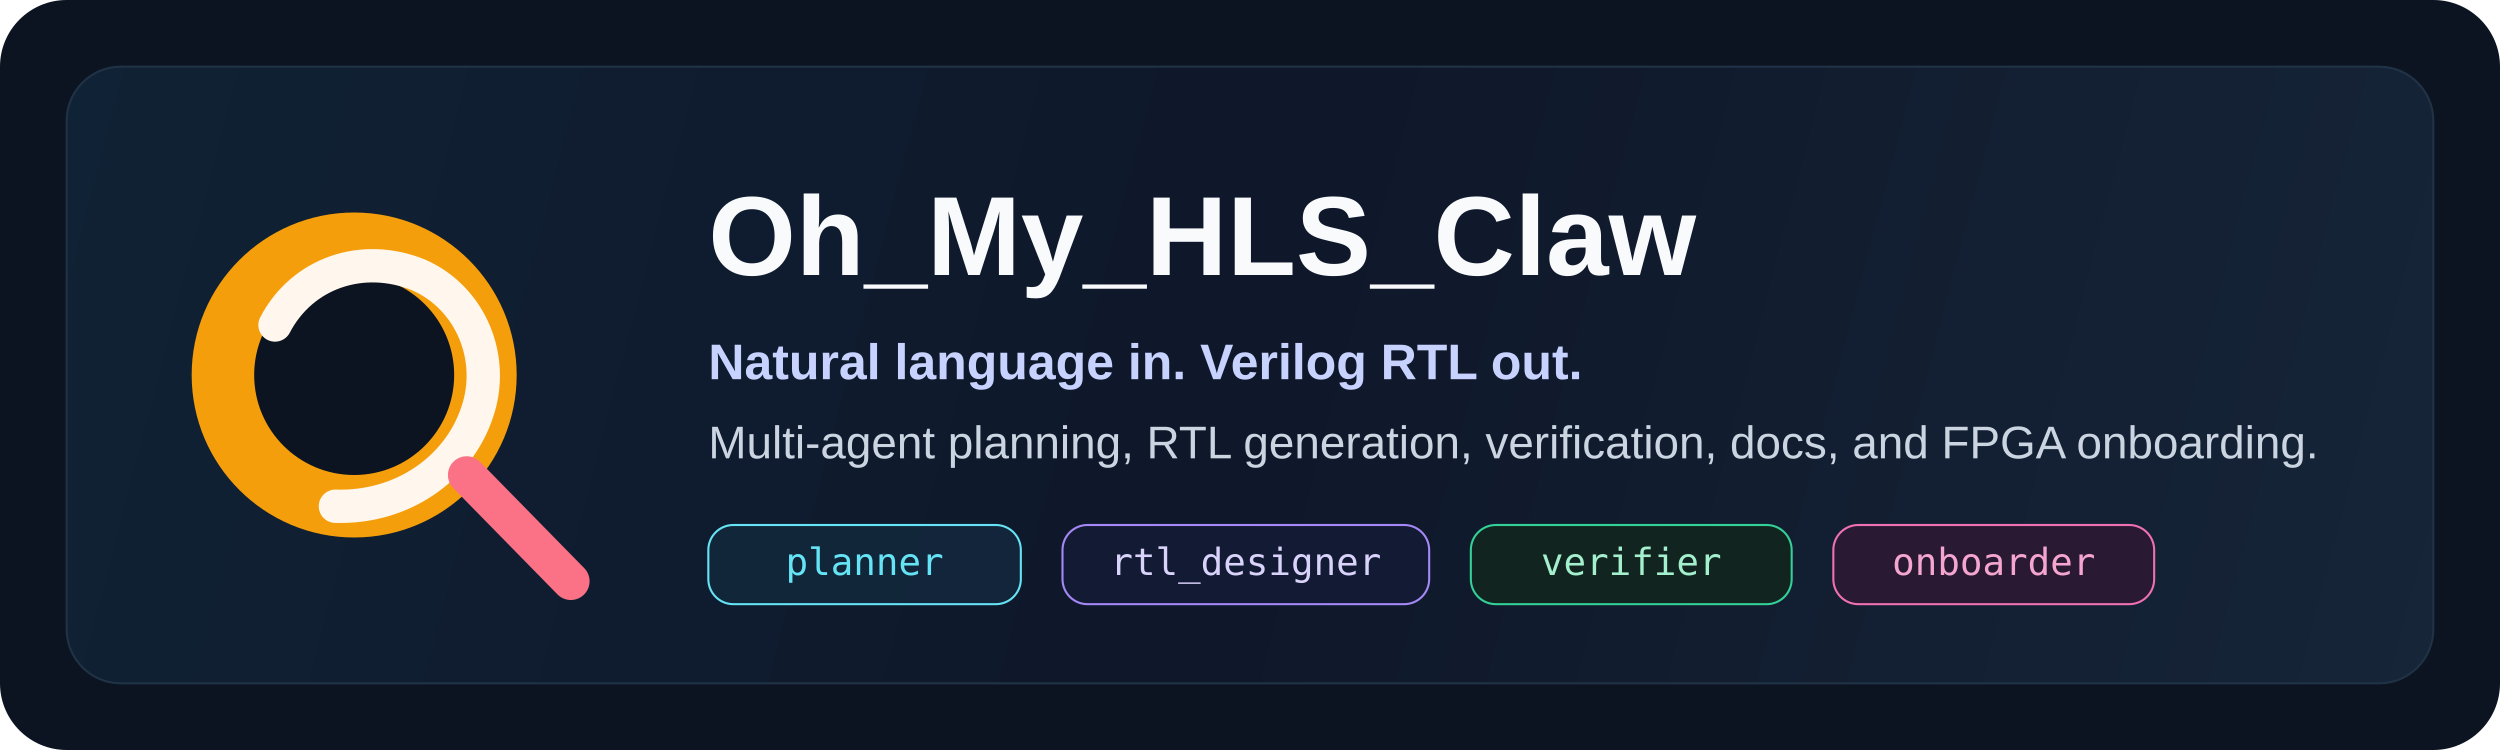
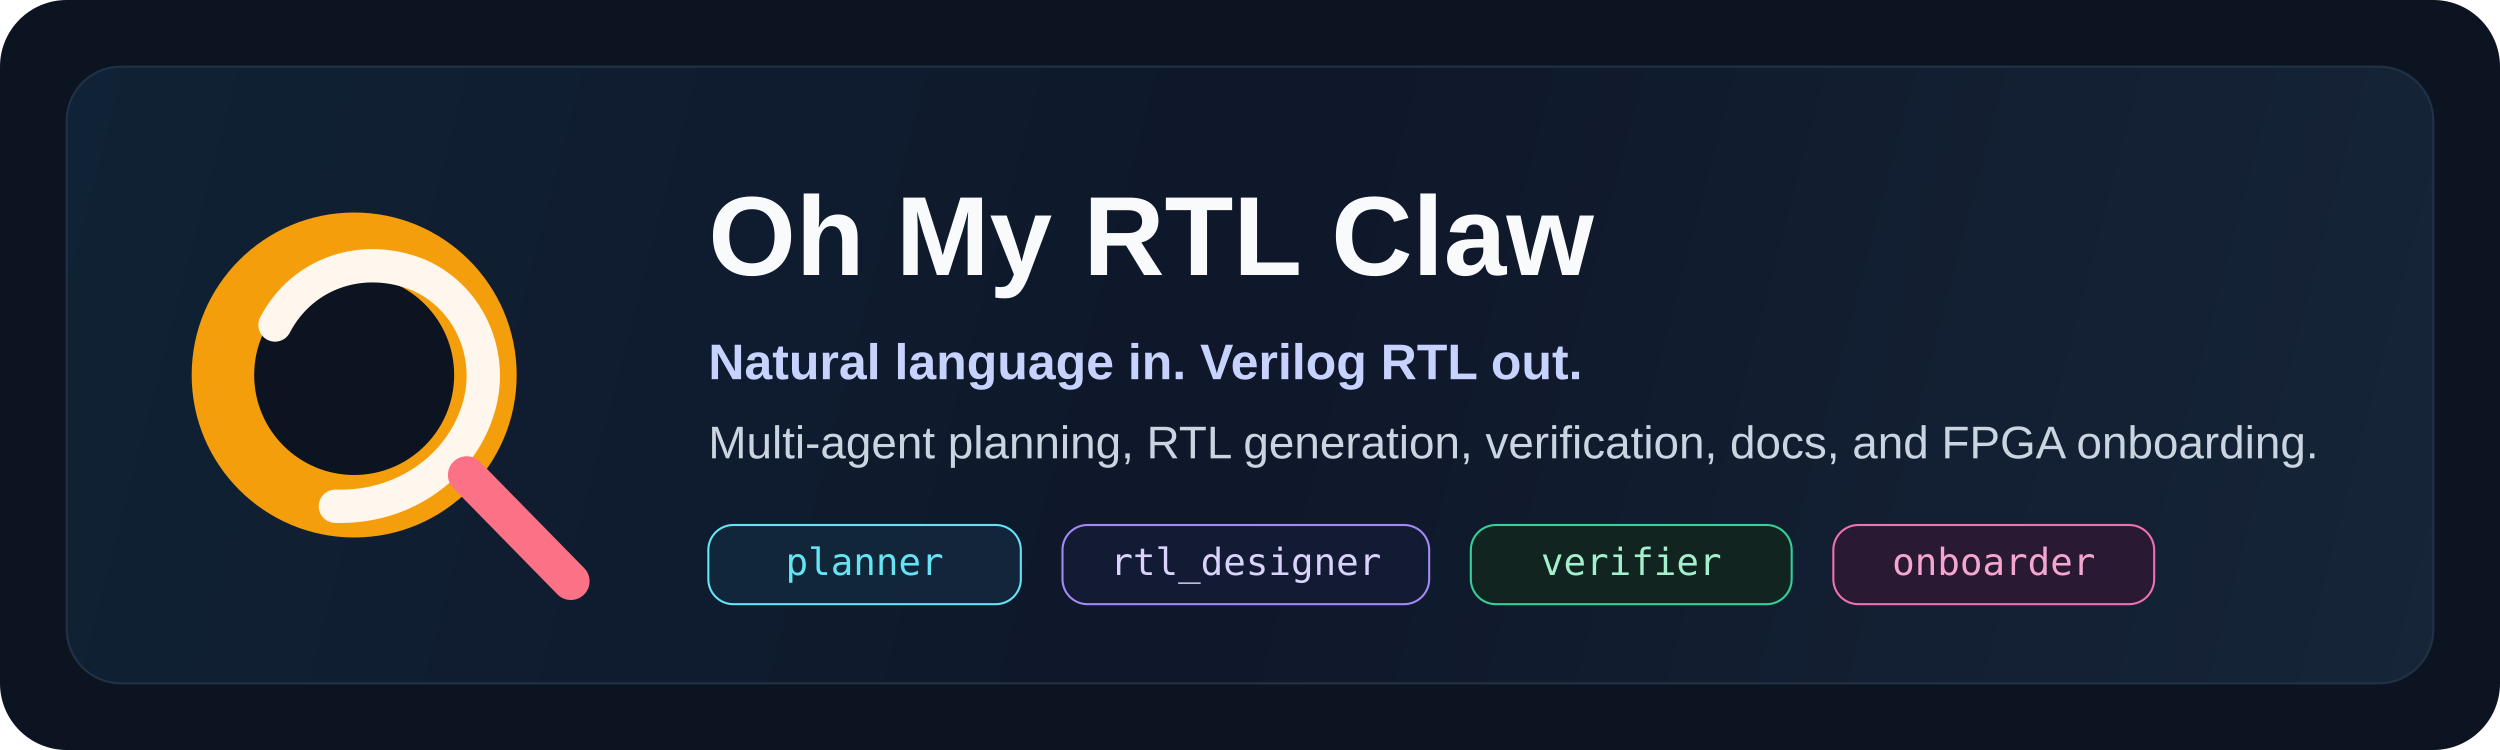
<svg xmlns="http://www.w3.org/2000/svg" width="1200" height="360" viewBox="0 0 1200 360" fill="none">
  <rect width="1200" height="360" rx="32" fill="#0B1420" />
  <rect x="32" y="32" width="1136" height="296" rx="26" fill="url(#bg)" stroke="#203246" />
  <g transform="translate(84 74)">
    <circle cx="86" cy="106" r="78" fill="#F59E0B" />
    <circle cx="86" cy="106" r="48" fill="#0B1420" />
    <path d="M48 82C61 57 90 47 117 58C142 69 154 98 145 124C136 151 109 170 77 169" stroke="#FFF7ED" stroke-width="16" stroke-linecap="round" />
    <path d="M140 154L190 205" stroke="#FB7185" stroke-width="18" stroke-linecap="round" />
  </g>
-   <text x="340" y="132" fill="#F8FAFC" font-family="Segoe UI, Arial, sans-serif" font-size="54" font-weight="700">Oh_My_HLS_Claw</text>
+   <text x="340" y="132" fill="#F8FAFC" font-family="Segoe UI, Arial, sans-serif" font-size="54" font-weight="700">Oh My RTL Claw</text>
  <text x="340" y="182" fill="#C7D2FE" font-family="Segoe UI, Arial, sans-serif" font-size="24" font-weight="600">Natural language in. Verilog RTL out.</text>
  <text x="340" y="220" fill="#CBD5E1" font-family="Segoe UI, Arial, sans-serif" font-size="22">Multi-agent planning, RTL generation, verification, docs, and FPGA onboarding.</text>
  <g opacity="0.98">
    <rect x="340" y="252" width="150" height="38" rx="12" fill="#12263A" stroke="#67E8F9" />
    <text x="415" y="276" text-anchor="middle" fill="#67E8F9" font-family="Consolas, monospace" font-size="18">planner</text>
    <rect x="510" y="252" width="176" height="38" rx="12" fill="#131B33" stroke="#A78BFA" />
    <text x="598" y="276" text-anchor="middle" fill="#DDD6FE" font-family="Consolas, monospace" font-size="18">rtl_designer</text>
    <rect x="706" y="252" width="154" height="38" rx="12" fill="#11241F" stroke="#34D399" />
    <text x="783" y="276" text-anchor="middle" fill="#A7F3D0" font-family="Consolas, monospace" font-size="18">verifier</text>
    <rect x="880" y="252" width="154" height="38" rx="12" fill="#2B1832" stroke="#F472B6" />
    <text x="957" y="276" text-anchor="middle" fill="#F9A8D4" font-family="Consolas, monospace" font-size="18">onboarder</text>
  </g>
  <defs>
    <linearGradient id="bg" x1="32" y1="32" x2="1168" y2="328" gradientUnits="userSpaceOnUse">
      <stop stop-color="#102235" />
      <stop offset="0.5" stop-color="#0F172A" />
      <stop offset="1" stop-color="#162538" />
    </linearGradient>
  </defs>
</svg>
